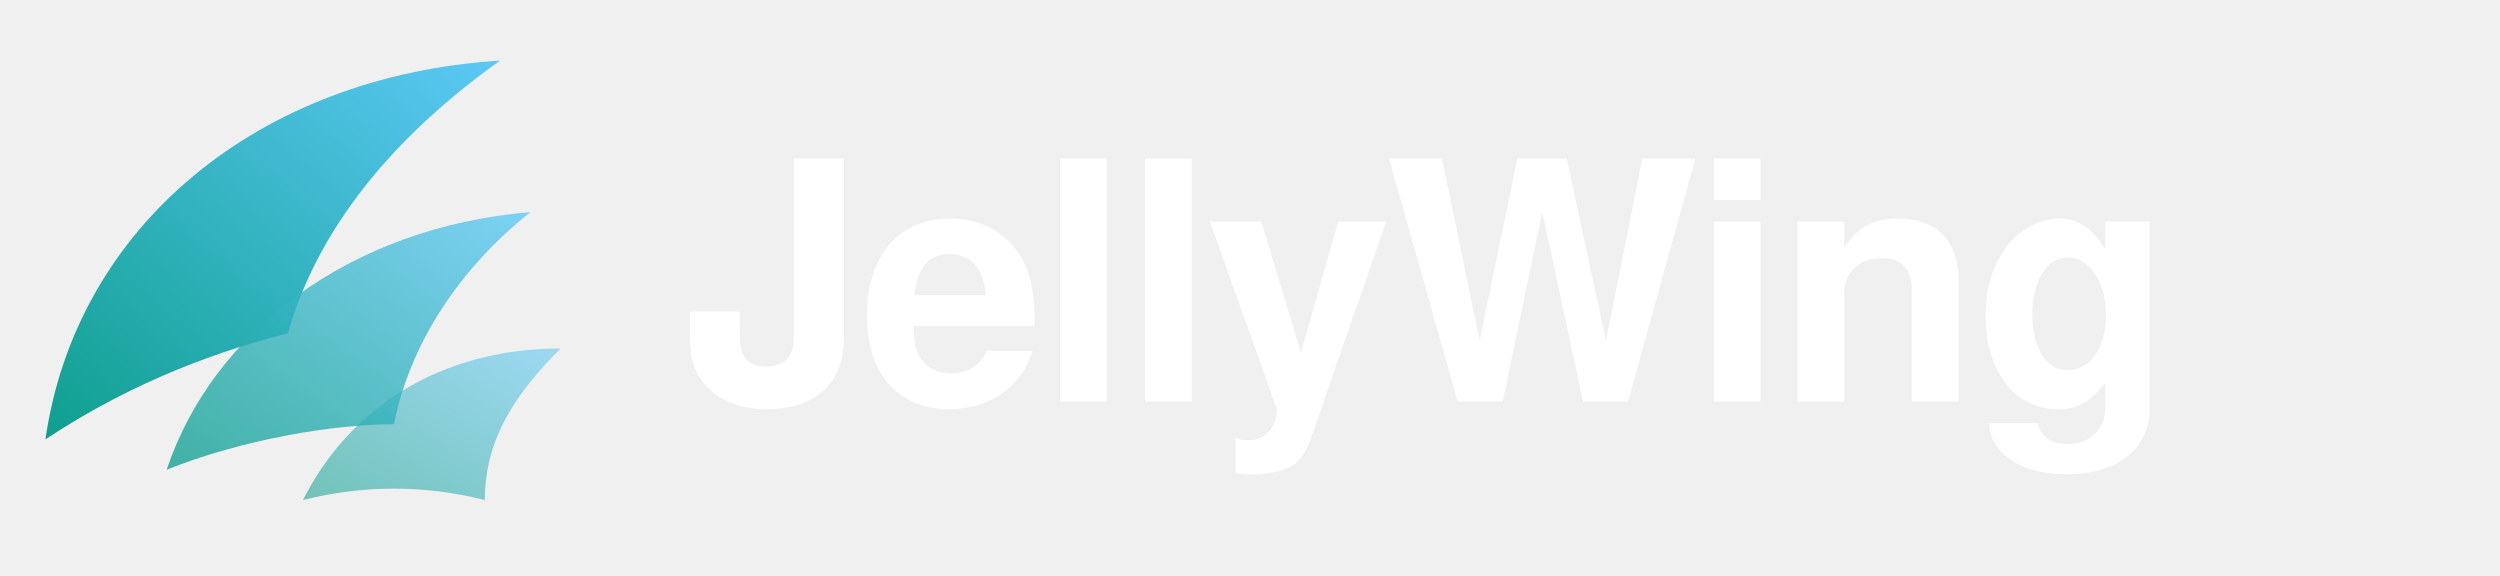
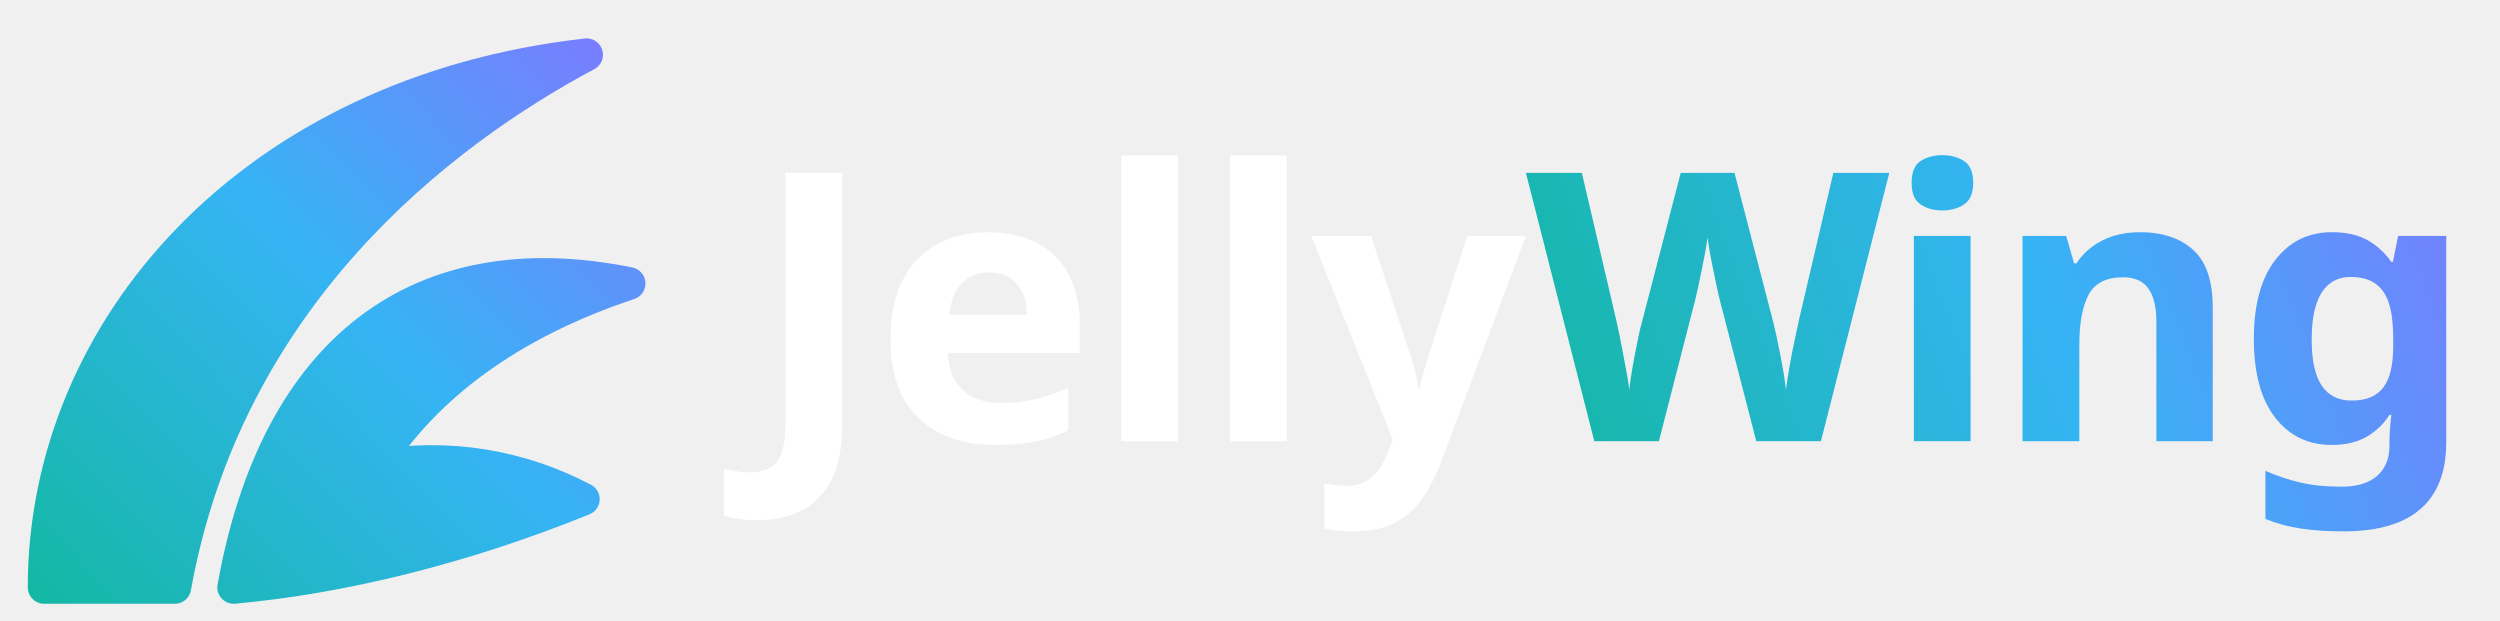
- <svg xmlns="http://www.w3.org/2000/svg" width="330" height="76" viewBox="0 0 330 76" role="img" aria-label="JellyWing">
+ <svg xmlns="http://www.w3.org/2000/svg" width="306" height="76" viewBox="0 0 306 76" role="img" aria-label="JellyWing">
  <defs>
-     <linearGradient id="w" x1="0" y1="1" x2="1" y2="0">
-       <stop offset="0" stop-color="#0E9F8E" />
-       <stop offset="1" stop-color="#5BC8F5" />
+     <linearGradient id="w" gradientUnits="userSpaceOnUse" x1="80" y1="430" x2="440" y2="80">
+       <stop offset="0" stop-color="#12B8A0" />
+       <stop offset="0.55" stop-color="#35B4F4" />
+       <stop offset="1" stop-color="#7A7CFF" />
+     </linearGradient>
+     <linearGradient id="t" gradientUnits="userSpaceOnUse" x1="186" y1="60" x2="302" y2="16">
+       <stop offset="0" stop-color="#12B8A0" />
+       <stop offset="0.55" stop-color="#35B4F4" />
+       <stop offset="1" stop-color="#7A7CFF" />
    </linearGradient>
  </defs>
-   <g>
-     <path d="M6 58 C10 30 34 10 66 8 C52 18 42 30 38 44 C30 46 18 50 6 58 Z" fill="url(#w)" />
-     <path d="M22 62 C28 44 46 30 70 28 C60 36 54 46 52 56 C44 56 32 58 22 62 Z" fill="url(#w)" opacity="0.78" />
-     <path d="M40 66 C46 54 58 46 74 46 C68 52 64 58 64 66 C56 64 48 64 40 66 Z" fill="url(#w)" opacity="0.56" />
+   <g transform="translate(-12.2 -9.7) scale(0.2)">
+     <g fill="url(#w)" stroke="url(#w)" stroke-width="20" stroke-linejoin="round">
+       <path d="M88 408C88 250 215 105 420 82C330 130 200 230 168 408Z" />
+       <path d="M204 408C230 262 318 196 446 222C374 246 322 284 290 334C336 326 380 334 418 354C344 384 270 402 204 408Z" />
+     </g>
  </g>
-   <text x="90" y="53" font-family="'Helvetica Neue', Helvetica, Arial, sans-serif" font-size="44" font-weight="700" letter-spacing="-1" fill="#FFFFFF">JellyWing</text>
+   <path d="M92.69 63.66Q91.36 63.66 90.34 63.5Q89.33 63.34 88.6 63.15V57.36Q89.33 57.54 90.14 57.68Q90.94 57.82 91.86 57.82Q93.06 57.82 94.05 57.36Q95.04 56.9 95.59 55.61Q96.14 54.32 96.14 51.93V21.16H103.09V51.88Q103.09 56.12 101.78 58.72Q100.46 61.31 98.12 62.49Q95.77 63.66 92.69 63.66ZM120.9 28.42Q124.4 28.42 126.93 29.73Q129.46 31.05 130.81 33.6Q132.17 36.15 132.17 39.83V43.19H116.03Q116.12 46.04 117.77 47.67Q119.43 49.31 122.51 49.31Q124.86 49.31 126.79 48.85Q128.72 48.39 130.75 47.47V52.67Q128.91 53.59 126.86 54.02Q124.81 54.46 121.78 54.46Q118.05 54.46 115.17 53.08Q112.3 51.7 110.64 48.83Q108.99 45.95 108.99 41.63Q108.99 37.21 110.48 34.29Q111.98 31.37 114.67 29.9Q117.36 28.42 120.9 28.42ZM121.09 33.35Q119.02 33.35 117.73 34.66Q116.44 35.97 116.21 38.54H125.69Q125.69 37.03 125.18 35.88Q124.67 34.73 123.64 34.04Q122.6 33.35 121.09 33.35ZM144.19 54H137.25V19.04H144.19ZM157.5 54H150.55V19.04H157.5ZM160.5 28.88H167.82L172.56 43.24Q172.79 43.93 172.99 44.64Q173.2 45.35 173.36 46.09Q173.52 46.82 173.61 47.51H173.8Q173.94 46.55 174.28 45.4Q174.63 44.25 174.95 43.24L179.59 28.88H186.77L176.47 56.3Q175.45 59.11 174.05 61.06Q172.65 63.02 170.62 64.03Q168.6 65.04 165.61 65.04Q164.46 65.04 163.59 64.92Q162.71 64.81 162.11 64.67V59.2Q162.62 59.29 163.33 59.38Q164.05 59.47 164.83 59.47Q166.25 59.47 167.22 58.9Q168.19 58.32 168.83 57.38Q169.47 56.44 169.93 55.24L170.49 53.82Z" fill="#FFFFFF" />
+   <path d="M231.25 21.16 222.88 54H214.97L210.51 36.75Q210.37 36.24 210.16 35.23Q209.95 34.22 209.7 33.02Q209.45 31.83 209.26 30.75Q209.08 29.67 208.99 29.07Q208.94 29.67 208.74 30.75Q208.53 31.83 208.3 33Q208.07 34.17 207.84 35.21Q207.61 36.24 207.47 36.8L203.05 54H195.14L186.77 21.16H193.62L197.81 39.1Q197.99 39.88 198.22 41Q198.45 42.13 198.68 43.35Q198.91 44.57 199.12 45.72Q199.33 46.87 199.42 47.7Q199.51 46.82 199.7 45.7Q199.88 44.57 200.11 43.4Q200.34 42.22 200.55 41.19Q200.75 40.15 200.94 39.56L205.72 21.16H212.3L217.08 39.56Q217.22 40.15 217.45 41.19Q217.68 42.22 217.91 43.42Q218.14 44.62 218.33 45.74Q218.51 46.87 218.6 47.7Q218.74 46.55 219.02 44.96Q219.29 43.37 219.64 41.76Q219.98 40.15 220.21 39.1L224.4 21.16ZM241.2 28.88V54H234.26V28.88ZM237.75 18.99Q239.27 18.99 240.4 19.71Q241.52 20.42 241.52 22.4Q241.52 24.28 240.4 25.02Q239.27 25.76 237.75 25.76Q236.19 25.76 235.08 25.02Q233.98 24.28 233.98 22.4Q233.98 20.42 235.08 19.71Q236.19 18.99 237.75 18.99ZM261.92 28.42Q266.06 28.42 268.45 30.59Q270.84 32.75 270.84 37.62V54H263.94V39.37Q263.94 36.66 262.95 35.3Q261.96 33.94 259.89 33.94Q256.76 33.94 255.64 36.08Q254.51 38.22 254.51 42.22V54H247.56V28.88H252.9L253.87 32.24H254.14Q254.97 31 256.14 30.15Q257.32 29.3 258.76 28.86Q260.21 28.42 261.92 28.42ZM285.44 28.42Q288.06 28.42 289.81 29.41Q291.55 30.4 292.7 32.06H292.89L293.53 28.88H299.42V54.18Q299.42 57.73 298.04 60.14Q296.66 62.56 293.88 63.8Q291.09 65.04 286.82 65.04Q283.92 65.04 281.62 64.69Q279.32 64.35 277.29 63.52V57.63Q279.36 58.55 281.55 59.06Q283.73 59.57 286.59 59.57Q289.48 59.57 290.98 58.23Q292.47 56.9 292.47 54.55V53.86Q292.47 53.31 292.54 52.39Q292.61 51.47 292.7 50.78H292.47Q291.42 52.44 289.69 53.45Q287.97 54.46 285.39 54.46Q281.07 54.46 278.47 51.1Q275.87 47.74 275.87 41.49Q275.87 35.23 278.49 31.83Q281.11 28.42 285.44 28.42ZM287.69 33.9Q286.17 33.9 285.09 34.77Q284.01 35.65 283.48 37.35Q282.95 39.05 282.95 41.58Q282.95 45.35 284.17 47.19Q285.39 49.03 287.83 49.03Q289.21 49.03 290.17 48.62Q291.14 48.2 291.74 47.4Q292.34 46.59 292.63 45.35Q292.93 44.11 292.93 42.41V41.4Q292.93 38.87 292.43 37.21Q291.92 35.55 290.77 34.73Q289.62 33.9 287.69 33.9Z" fill="url(#t)" />
</svg>
